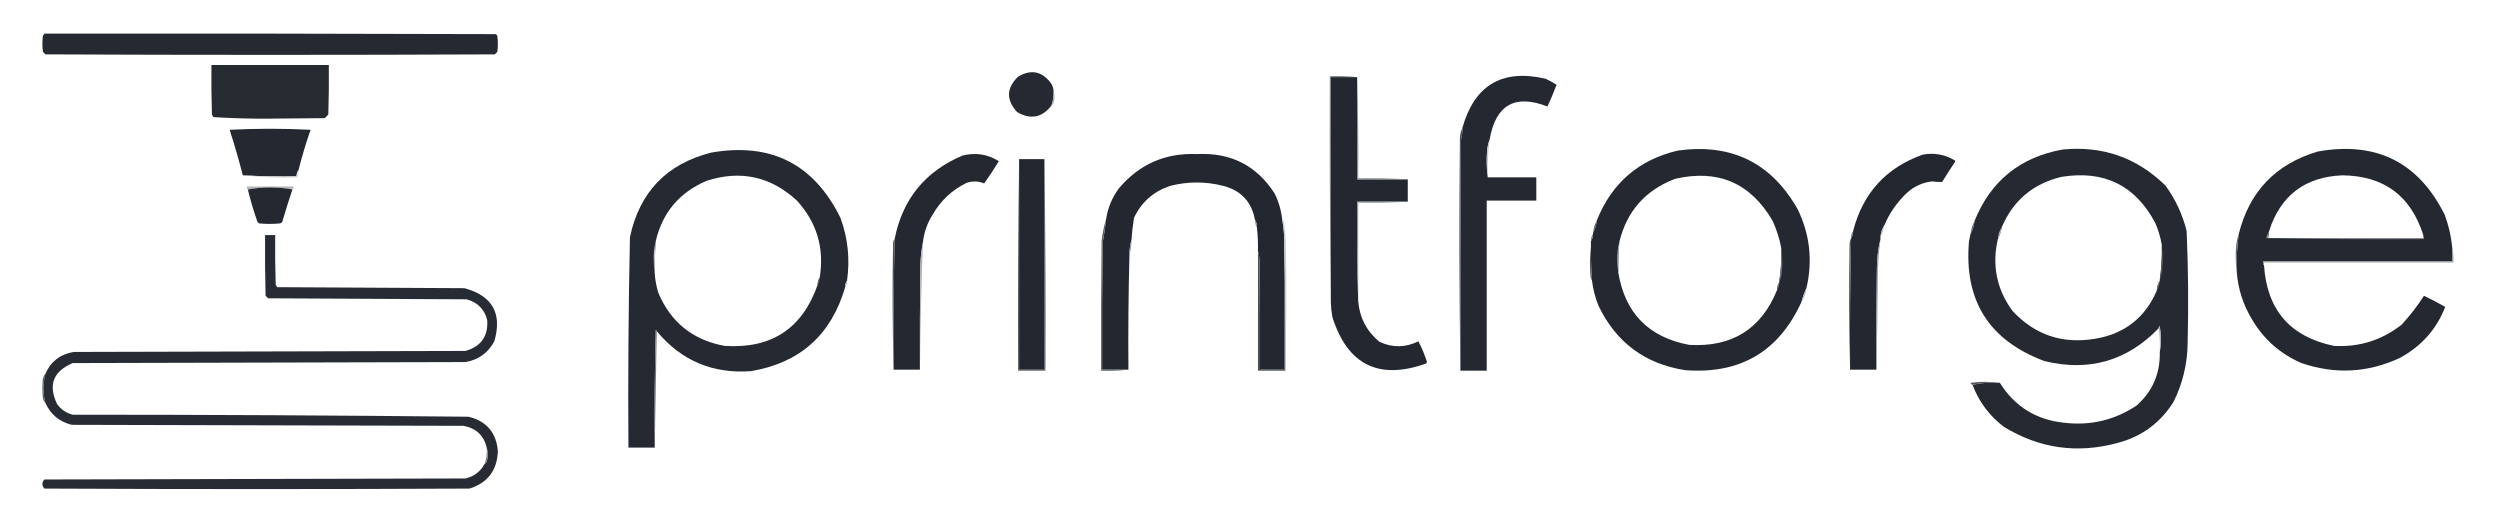
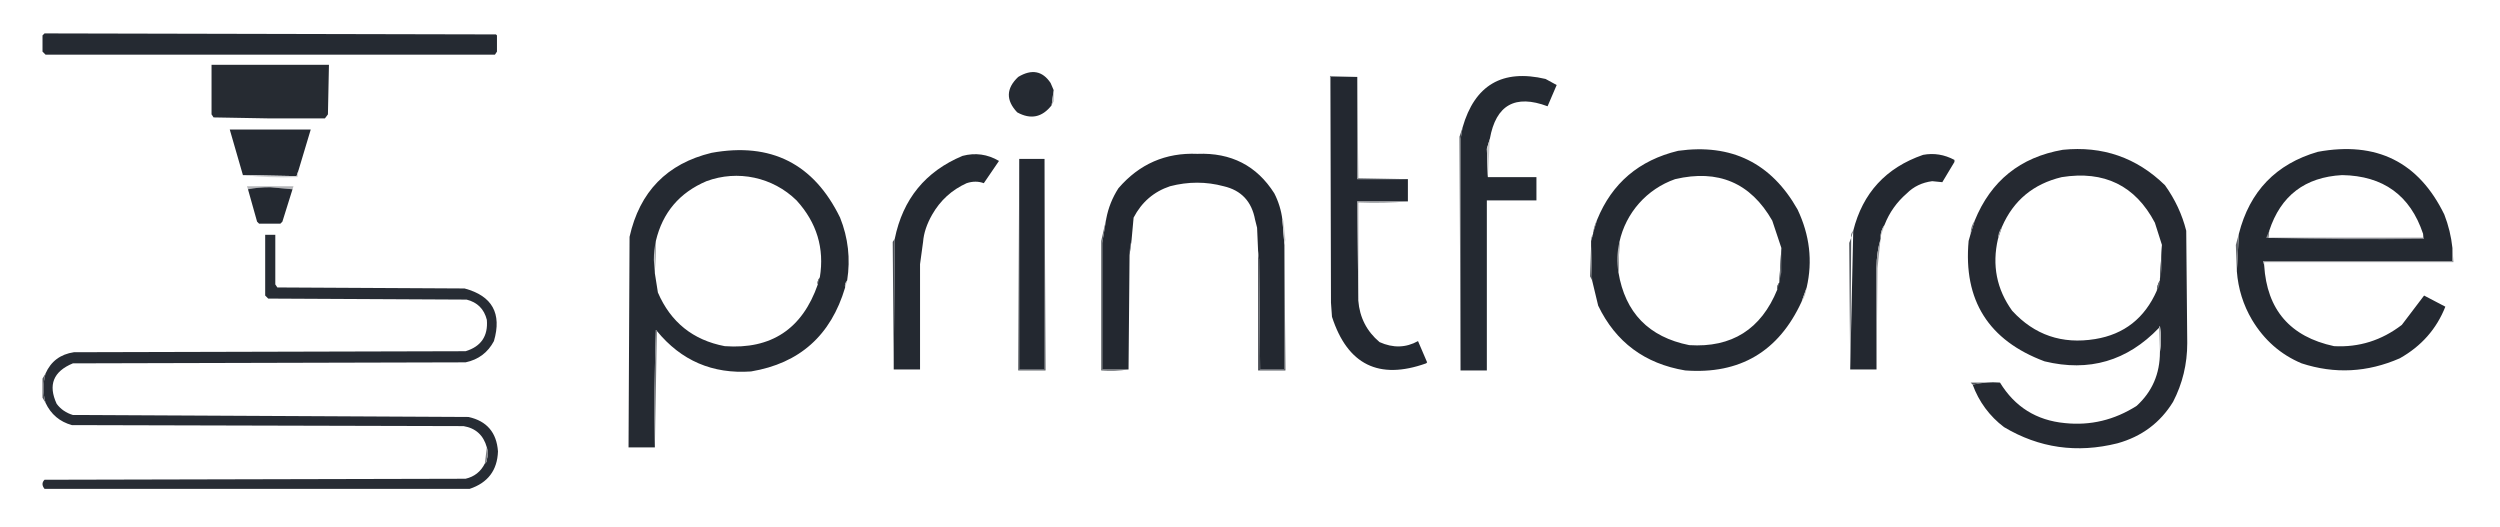
- <svg xmlns="http://www.w3.org/2000/svg" height="100%" style="fill-rule:evenodd;clip-rule:evenodd;stroke-linejoin:round;stroke-miterlimit:2;" version="1.1" viewBox="0 0 2470 520" width="100%" xml:space="preserve">
-   <g id="Artboard1" transform="matrix(0.758418,0,0,0.313143,140.206,50.2187)">
-     <rect height="1660.59" style="fill:none;" width="3256.78" x="-184.866" y="-160.37" />
-     <g transform="matrix(1.31853,0,0,3.19343,-545.639,-1435.44)">
-       <path d="M317.5,432.5C466.167,432.333 614.834,432.5 763.5,433C764,433.5 764.5,434 765,434.5C765.667,439.833 765.667,445.167 765,450.5C764.167,451.333 763.333,452.167 762.5,453C614.5,453.667 466.5,453.667 318.5,453C317.667,452.167 316.833,451.333 316,450.5C315.333,445.167 315.333,439.833 316,434.5C316.717,433.956 317.217,433.289 317.5,432.5Z" style="fill:rgb(37,42,50);" />
-     </g>
-     <g transform="matrix(1.31853,0,0,3.19343,-545.639,-1435.44)">
-       <path d="M482.5,463.5L598.5,463.5C598.667,479.837 598.5,496.17 598,512.5C596.833,513.667 595.667,514.833 594.5,516C576.5,516.167 558.5,516.333 540.5,516.5C521.746,516.655 503.079,516.155 484.5,515C483.874,514.25 483.374,513.416 483,512.5C482.5,496.17 482.333,479.837 482.5,463.5Z" style="fill:rgb(38,43,50);" />
-     </g>
-     <g transform="matrix(1.31853,0,0,3.19343,-545.639,-1435.44)">
-       <path d="M1314.5,488.5C1314.82,493.659 1314.15,498.659 1312.5,503.5C1303.19,515.581 1291.86,517.747 1278.5,510C1267.54,497.969 1267.87,486.302 1279.5,475C1292.33,467.459 1303.16,469.626 1312,481.5C1313.41,483.65 1314.24,485.984 1314.5,488.5Z" style="fill:rgb(37,42,50);" />
-     </g>
-     <g transform="matrix(1.31853,0,0,3.19343,-545.639,-1435.44)">
-       <path d="M1745.5,536.5C1744.37,539.628 1743.53,542.962 1743,546.5C1742.18,556.009 1742.34,565.343 1743.5,574.5L1791.5,574.5L1791.5,597.5L1742.5,597.5L1742.5,765.5L1716.5,765.5C1716.33,689.499 1716.5,613.499 1717,537.5C1718.16,533.582 1718.66,529.582 1718.5,525.5C1730.39,483.386 1757.72,467.219 1800.5,477C1804.33,478.746 1807.99,480.746 1811.5,483C1808.79,490.306 1805.79,497.472 1802.5,504.5C1770.58,492.073 1751.58,502.74 1745.5,536.5Z" style="fill:rgb(36,41,49);" />
-     </g>
-     <g transform="matrix(1.31853,0,0,3.19343,-545.639,-1435.44)">
-       <path d="M1614.5,475.5L1588.5,475.5L1588.5,698.5C1587.5,624.002 1587.17,549.335 1587.5,474.5C1596.68,474.173 1605.68,474.507 1614.5,475.5Z" style="fill:rgb(128,131,136);" />
-     </g>
-     <g transform="matrix(1.31853,0,0,3.19343,-545.639,-1435.44)">
-       <path d="M1614.5,475.5L1614.5,576.5L1664.5,576.5L1664.5,598.5L1614.5,598.5C1614.17,631.338 1614.5,664.004 1615.5,696.5C1616.82,712.984 1623.82,726.484 1636.5,737C1649.35,742.955 1662.18,742.788 1675,736.5C1678.39,742.992 1681.23,749.826 1683.5,757C1683.17,757.5 1682.83,758 1682.5,758.5C1635.78,775.057 1604.95,759.724 1590,712.5C1589.17,707.863 1588.67,703.196 1588.5,698.5L1588.5,475.5L1614.5,475.5Z" style="fill:rgb(35,40,48);" />
-     </g>
-     <g transform="matrix(1.31853,0,0,3.19343,-545.639,-1435.44)">
-       <path d="M1314.5,488.5C1315.64,491.976 1315.81,495.642 1315,499.5C1314.8,501.32 1313.97,502.653 1312.5,503.5C1314.15,498.659 1314.82,493.659 1314.5,488.5Z" style="fill:rgb(174,176,179);" />
-     </g>
-     <g transform="matrix(1.31853,0,0,3.19343,-545.639,-1435.44)">
-       <path d="M568.5,567.5C567.262,569.214 566.595,571.214 566.5,573.5C548.757,573.819 531.09,573.486 513.5,572.5C509.637,557.385 505.304,542.385 500.5,527.5C527.167,526.167 553.833,526.167 580.5,527.5C575.878,540.659 571.878,553.992 568.5,567.5Z" style="fill:rgb(36,41,49);" />
-     </g>
-     <g transform="matrix(1.31853,0,0,3.19343,-545.639,-1435.44)">
-       <path d="M2058.5,683.5C2056.46,687.94 2054.8,692.607 2053.5,697.5C2031.16,746.689 1992.82,769.189 1938.5,765C1898.87,758.773 1870.37,737.607 1853,701.5C1849.73,693.433 1847.57,685.1 1846.5,676.5C1845.67,665.187 1845.34,653.854 1845.5,642.5L1845.5,637.5C1846.92,635.485 1847.59,633.152 1847.5,630.5L1847.5,629.5C1849.61,625.498 1850.94,621.165 1851.5,616.5C1866.32,579.843 1892.99,557.01 1931.5,548C1984.49,540.747 2023.99,560.247 2050,606.5C2061.77,631.182 2064.6,656.848 2058.5,683.5ZM2033.5,644.5C2031.82,635.276 2028.98,626.276 2025,617.5C2003.13,579.987 1970.96,566.154 1928.5,576C1899.15,587.243 1880.82,608.076 1873.5,638.5C1872.74,648.482 1872.41,658.482 1872.5,668.5C1879.14,708.64 1902.47,732.473 1942.5,740C1984.82,742.534 2013.82,724.367 2029.5,685.5C2029.41,682.848 2030.08,680.515 2031.5,678.5L2031.5,677.5C2033.16,666.574 2033.83,655.574 2033.5,644.5Z" style="fill:rgb(36,41,49);" />
-     </g>
-     <g transform="matrix(1.31853,0,0,3.19343,-545.639,-1435.44)">
-       <path d="M2222.5,779.5C2231.1,777.529 2240.1,776.862 2249.5,777.5C2264.22,801.041 2285.55,814.207 2313.5,817C2339.35,819.954 2363.01,814.287 2384.5,800C2400.19,786.125 2407.86,768.625 2407.5,747.5C2408.82,738.991 2408.82,730.325 2407.5,721.5C2406.7,721.957 2406.37,722.624 2406.5,723.5C2375.18,755.917 2337.52,766.75 2293.5,756C2238.68,735.551 2213.84,696.051 2219,637.5C2219.44,635.134 2219.94,632.801 2220.5,630.5C2222.61,626.498 2223.94,622.165 2224.5,617.5C2240.43,578.086 2269.43,554.586 2311.5,547C2350.98,543.158 2384.81,554.991 2413,582.5C2422.95,596.078 2429.95,611.078 2434,627.5C2435.64,664.453 2435.97,701.453 2435,738.5C2434.75,758.947 2430.08,778.281 2421,796.5C2407.9,817.243 2389.4,830.743 2365.5,837C2325.75,847.687 2288.42,842.353 2253.5,821C2239.15,810.131 2228.82,796.298 2222.5,779.5ZM2409.5,641.5C2408.26,633.931 2406.09,626.598 2403,619.5C2383.28,582.392 2352.45,567.226 2310.5,574C2282.44,580.671 2262.77,597.171 2251.5,623.5C2250.74,627.767 2249.41,631.767 2247.5,635.5C2241.53,661.49 2246.36,685.157 2262,706.5C2284.08,730.193 2311.24,739.36 2343.5,734C2372.54,729.167 2392.88,713.333 2404.5,686.5C2404.72,682.838 2405.72,679.505 2407.5,676.5L2407.5,675.5C2409.13,664.236 2409.8,652.903 2409.5,641.5Z" style="fill:rgb(37,41,49);" />
-     </g>
-     <g transform="matrix(1.31853,0,0,3.19343,-545.639,-1435.44)">
-       <path d="M2696.5,644.5L2696.5,657.5L2509.5,657.5C2509.23,659.099 2509.57,660.432 2510.5,661.5C2513.37,705.535 2536.37,732.035 2579.5,741C2604.53,742.435 2626.86,735.435 2646.5,720C2654.69,711.093 2662.03,701.593 2668.5,691.5C2675.66,694.912 2682.66,698.578 2689.5,702.5C2680.95,724.57 2665.95,741.403 2644.5,753C2612.88,767.64 2580.54,769.307 2547.5,758C2526.71,749.035 2510.54,734.868 2499,715.5C2489.92,700.759 2484.75,684.759 2483.5,667.5C2483.2,655.097 2483.86,642.764 2485.5,630.5C2495.97,588.53 2521.97,561.364 2563.5,549C2621.23,538.617 2663.07,559.45 2689,611.5C2692.97,622.191 2695.47,633.191 2696.5,644.5ZM2667.5,630.5C2655.02,592.31 2628.52,572.977 2588,572.5C2551,574.008 2526.83,592.342 2515.5,627.5C2515.33,629.861 2514.99,632.194 2514.5,634.5L2667.5,634.5L2667.5,630.5Z" style="fill:rgb(36,41,49);" />
-     </g>
-     <g transform="matrix(1.31853,0,0,3.19343,-545.639,-1435.44)">
-       <path d="M1110.5,676.5C1109.08,678.515 1108.41,680.848 1108.5,683.5C1094.69,730.402 1063.69,757.902 1015.5,766C977.608,768.712 946.608,755.546 922.5,726.5C922.44,725.957 922.107,725.624 921.5,725.5C920.5,764.161 920.167,802.828 920.5,841.5L894.5,841.5C894.027,772.142 894.527,702.809 896,633.5C905.541,588.959 932.374,561.126 976.5,550C1035.27,539.802 1077.77,561.302 1104,614.5C1111.34,634.591 1113.51,655.258 1110.5,676.5ZM1083.5,673.5C1088.2,644.456 1080.7,619.123 1061,597.5C1035.05,573.55 1005.21,567.05 971.5,578C944.791,589.531 928.124,609.365 921.5,637.5C920.723,648.148 920.39,658.815 920.5,669.5C920.958,675.957 922.125,682.291 924,688.5C936.39,717.779 958.223,735.279 989.5,741C1035.71,744.084 1066.38,723.917 1081.5,680.5C1081.41,677.848 1082.08,675.515 1083.5,673.5Z" style="fill:rgb(37,42,50);" />
-     </g>
-     <g transform="matrix(1.31853,0,0,3.19343,-545.639,-1435.44)">
-       <path d="M1718.5,525.5C1718.66,529.582 1718.16,533.582 1717,537.5C1716.5,613.499 1716.33,689.499 1716.5,765.5C1715.33,688.668 1715.17,611.668 1716,534.5C1716.41,531.258 1717.24,528.258 1718.5,525.5Z" style="fill:rgb(74,78,85);" />
-     </g>
-     <g transform="matrix(1.31853,0,0,3.19343,-545.639,-1435.44)">
-       <path d="M1185.5,638.5C1184.06,645.617 1183.22,652.951 1183,660.5C1182.5,695.165 1182.33,729.832 1182.5,764.5L1156.5,764.5C1156.19,721.476 1156.52,678.476 1157.5,635.5C1165.27,596.109 1187.6,568.609 1224.5,553C1237.33,549.715 1249.33,551.548 1260.5,558.5C1255.9,566.034 1251.07,573.368 1246,580.5C1240.22,578.131 1234.39,577.964 1228.5,580C1214.13,587.035 1202.96,597.535 1195,611.5C1189.74,619.782 1186.57,628.782 1185.5,638.5Z" style="fill:rgb(36,41,49);" />
-     </g>
-     <g transform="matrix(1.31853,0,0,3.19343,-545.639,-1435.44)">
-       <path d="M1540.5,616.5C1541.97,624.76 1542.64,633.094 1542.5,641.5L1542.5,764.5L1518.5,764.5C1518.67,728.165 1518.5,691.832 1518,655.5C1517.82,652.635 1517.32,649.969 1516.5,647.5C1516.65,639.804 1516.31,632.138 1515.5,624.5C1515.71,621.505 1515.04,618.838 1513.5,616.5C1510.25,598.75 1499.92,587.583 1482.5,583C1464.8,578.437 1447.13,578.437 1429.5,583C1413.13,588.569 1401.3,599.069 1394,614.5C1392.84,621.794 1392,629.127 1391.5,636.5C1390.11,641.269 1389.44,646.269 1389.5,651.5C1388.52,689.136 1388.19,726.803 1388.5,764.5L1362.5,764.5C1362.33,722.832 1362.5,681.165 1363,639.5C1364.5,631.529 1365.66,623.529 1366.5,615.5C1368.23,604.483 1372.39,594.483 1379,585.5C1399.15,561.497 1424.98,550.163 1456.5,551.5C1489.74,549.867 1515.24,562.867 1533,590.5C1537.02,598.721 1539.52,607.388 1540.5,616.5Z" style="fill:rgb(35,40,48);" />
-     </g>
-     <g transform="matrix(1.31853,0,0,3.19343,-545.639,-1435.44)">
-       <path d="M2135.5,621.5C2133.19,625.085 2131.86,629.085 2131.5,633.5L2131.5,635.5C2129.25,644.556 2128.09,653.89 2128,663.5C2127.5,697.165 2127.33,730.832 2127.5,764.5L2101.5,764.5C2101.21,721.153 2101.54,677.82 2102.5,634.5C2103.92,632.485 2104.59,630.152 2104.5,627.5C2114.14,590.03 2137.14,564.863 2173.5,552C2184.56,550.016 2194.9,551.85 2204.5,557.5C2205.52,558.002 2205.69,558.668 2205,559.5C2200.71,565.915 2196.54,572.415 2192.5,579C2189.18,579.175 2185.85,579.008 2182.5,578.5C2172.92,579.625 2164.58,583.458 2157.5,590C2147.97,599.017 2140.64,609.517 2135.5,621.5Z" style="fill:rgb(35,40,48);" />
-     </g>
-     <g transform="matrix(1.31853,0,0,3.19343,-545.639,-1435.44)">
-       <path d="M1745.5,536.5C1743.85,549.098 1743.18,561.764 1743.5,574.5C1742.34,565.343 1742.18,556.009 1743,546.5C1743.53,542.962 1744.37,539.628 1745.5,536.5Z" style="fill:rgb(200,201,203);" />
-     </g>
-     <g transform="matrix(1.31853,0,0,3.19343,-545.639,-1435.44)">
-       <path d="M1280.5,556.5L1280.5,764.5L1305.5,764.5L1305.5,556.5C1306.5,625.998 1306.83,695.665 1306.5,765.5L1279.5,765.5C1279.17,695.665 1279.5,625.998 1280.5,556.5Z" style="fill:rgb(85,90,95);" />
-     </g>
-     <g transform="matrix(1.31853,0,0,3.19343,-545.639,-1435.44)">
-       <rect height="208" style="fill:rgb(35,40,48);" width="25" x="1280.5" y="556.5" />
-     </g>
-     <g transform="matrix(1.31853,0,0,3.19343,-545.639,-1435.44)">
-       <path d="M568.5,567.5C568.326,569.861 567.993,572.194 567.5,574.5C549.136,575.153 531.136,574.487 513.5,572.5C531.09,573.486 548.757,573.819 566.5,573.5C566.595,571.214 567.262,569.214 568.5,567.5Z" style="fill:rgb(208,209,211);" />
-     </g>
-     <g transform="matrix(1.31853,0,0,3.19343,-545.639,-1435.44)">
-       <path d="M1614.5,475.5C1615.5,508.662 1615.83,541.996 1615.5,575.5C1632.01,575.17 1648.34,575.504 1664.5,576.5L1614.5,576.5L1614.5,475.5Z" style="fill:rgb(128,131,135);" />
-     </g>
-     <g transform="matrix(1.31853,0,0,3.19343,-545.639,-1435.44)">
-       <path d="M562.5,586.5C555.532,585.169 548.198,584.503 540.5,584.5C532.802,584.503 525.468,585.169 518.5,586.5C517.596,585.791 517.263,584.791 517.5,583.5L563.5,583.5C563.737,584.791 563.404,585.791 562.5,586.5Z" style="fill:rgb(180,181,184);" />
-     </g>
-     <g transform="matrix(1.31853,0,0,3.19343,-545.639,-1435.44)">
-       <path d="M562.5,586.5C559.003,596.998 555.67,607.665 552.5,618.5C551.975,619.192 551.308,619.692 550.5,620C543.5,620.667 536.5,620.667 529.5,620C529,619.5 528.5,619 528,618.5C524.266,607.989 521.099,597.323 518.5,586.5C525.468,585.169 532.802,584.503 540.5,584.5C548.198,584.503 555.532,585.169 562.5,586.5Z" style="fill:rgb(36,41,49);" />
-     </g>
-     <g transform="matrix(1.31853,0,0,3.19343,-545.639,-1435.44)">
-       <path d="M1664.5,598.5C1648.34,599.496 1632.01,599.83 1615.5,599.5L1615.5,696.5C1614.5,664.004 1614.17,631.338 1614.5,598.5L1664.5,598.5Z" style="fill:rgb(141,144,148);" />
-     </g>
-     <g transform="matrix(1.31853,0,0,3.19343,-545.639,-1435.44)">
-       <path d="M1851.5,616.5C1850.94,621.165 1849.61,625.498 1847.5,629.5C1848.06,624.835 1849.39,620.502 1851.5,616.5Z" style="fill:rgb(89,93,99);" />
-     </g>
-     <g transform="matrix(1.31853,0,0,3.19343,-545.639,-1435.44)">
-       <path d="M2224.5,617.5C2223.94,622.165 2222.61,626.498 2220.5,630.5C2221.06,625.835 2222.39,621.502 2224.5,617.5Z" style="fill:rgb(103,106,112);" />
-     </g>
-     <g transform="matrix(1.31853,0,0,3.19343,-545.639,-1435.44)">
-       <path d="M1513.5,616.5C1515.04,618.838 1515.71,621.505 1515.5,624.5C1514.23,622.095 1513.57,619.428 1513.5,616.5Z" style="fill:rgb(140,143,147);" />
-     </g>
-     <g transform="matrix(1.31853,0,0,3.19343,-545.639,-1435.44)">
-       <path d="M2135.5,621.5C2134.74,625.767 2133.41,629.767 2131.5,633.5C2131.86,629.085 2133.19,625.085 2135.5,621.5Z" style="fill:rgb(183,185,188);" />
-     </g>
-     <g transform="matrix(1.31853,0,0,3.19343,-545.639,-1435.44)">
-       <path d="M2251.5,623.5C2250.74,627.767 2249.41,631.767 2247.5,635.5C2247.86,631.085 2249.19,627.085 2251.5,623.5Z" style="fill:rgb(191,192,195);" />
-     </g>
-     <g transform="matrix(1.31853,0,0,3.19343,-545.639,-1435.44)">
-       <path d="M752.5,857.5C753.966,856.653 754.8,855.32 755,853.5C755.812,849.311 755.645,845.311 754.5,841.5C751.554,829.39 743.887,822.223 731.5,820C602.5,819.667 473.5,819.333 344.5,819C332.32,815.979 323.653,808.812 318.5,797.5C315.871,787.801 315.871,778.134 318.5,768.5C323.884,756.296 333.217,749.13 346.5,747C475.5,746.667 604.5,746.333 733.5,746C748.88,741.62 756.047,731.454 755,715.5C752.158,704.658 745.325,697.825 734.5,695C669.167,694.667 603.833,694.333 538.5,694C537.667,693.167 536.833,692.333 536,691.5C535.5,671.503 535.333,651.503 535.5,631.5L545.5,631.5C545.333,647.837 545.5,664.17 546,680.5C546.374,681.416 546.874,682.25 547.5,683C609.167,683.333 670.833,683.667 732.5,684C760.176,691.521 770.009,709.021 762,736.5C755.89,747.93 746.39,754.763 733.5,757C604.167,757.333 474.833,757.667 345.5,758C326.192,766.113 321.025,779.613 330,798.5C333.903,803.868 339.07,807.368 345.5,809C475.863,809.01 606.196,809.677 736.5,811C754.348,815.366 764.015,826.7 765.5,845C764.804,864.012 755.47,876.345 737.5,882C597.5,882.667 457.5,882.667 317.5,882C314.833,879 314.833,876 317.5,873C456.167,872.667 594.833,872.333 733.5,872C742.007,869.991 748.34,865.157 752.5,857.5Z" style="fill:rgb(39,44,52);" />
-     </g>
-     <g transform="matrix(1.31853,0,0,3.19343,-545.639,-1435.44)">
-       <path d="M2104.5,627.5C2104.59,630.152 2103.92,632.485 2102.5,634.5C2102.41,631.848 2103.08,629.515 2104.5,627.5Z" style="fill:rgb(113,116,121);" />
-     </g>
-     <g transform="matrix(1.31853,0,0,3.19343,-545.639,-1435.44)">
-       <path d="M2515.5,627.5C2515.33,629.861 2514.99,632.194 2514.5,634.5L2667.5,634.5L2667.5,630.5C2668.45,631.919 2668.78,633.585 2668.5,635.5C2616.5,635.833 2564.5,635.5 2512.5,634.5C2513.33,631.984 2514.33,629.65 2515.5,627.5Z" style="fill:rgb(142,144,149);" />
-     </g>
-     <g transform="matrix(1.31853,0,0,3.19343,-545.639,-1435.44)">
-       <path d="M1847.5,630.5C1847.59,633.152 1846.92,635.485 1845.5,637.5C1845.41,634.848 1846.08,632.515 1847.5,630.5Z" style="fill:rgb(113,116,122);" />
-     </g>
-     <g transform="matrix(1.31853,0,0,3.19343,-545.639,-1435.44)">
-       <path d="M1157.5,635.5C1156.52,678.476 1156.19,721.476 1156.5,764.5C1155.34,722.669 1155.17,680.669 1156,638.5C1156.23,637.263 1156.73,636.263 1157.5,635.5Z" style="fill:rgb(74,78,85);" />
-     </g>
-     <g transform="matrix(1.31853,0,0,3.19343,-545.639,-1435.44)">
-       <path d="M2102.5,634.5C2101.54,677.82 2101.21,721.153 2101.5,764.5C2100.34,723.002 2100.17,681.335 2101,639.5C2101.2,637.618 2101.7,635.952 2102.5,634.5Z" style="fill:rgb(84,88,94);" />
-     </g>
-     <g transform="matrix(1.31853,0,0,3.19343,-545.639,-1435.44)">
-       <path d="M1391.5,636.5C1391.56,641.731 1390.89,646.731 1389.5,651.5C1389.44,646.269 1390.11,641.269 1391.5,636.5Z" style="fill:rgb(150,153,157);" />
-     </g>
-     <g transform="matrix(1.31853,0,0,3.19343,-545.639,-1435.44)">
-       <path d="M2409.5,641.5C2410.66,649.323 2410.82,657.323 2410,665.5C2409.85,669.133 2409.02,672.466 2407.5,675.5C2409.13,664.236 2409.8,652.903 2409.5,641.5Z" style="fill:rgb(84,88,94);" />
-     </g>
-     <g transform="matrix(1.31853,0,0,3.19343,-545.639,-1435.44)">
-       <path d="M2485.5,630.5C2483.86,642.764 2483.2,655.097 2483.5,667.5C2482.34,659.01 2482.18,650.343 2483,641.5C2483.42,637.608 2484.25,633.942 2485.5,630.5Z" style="fill:rgb(101,104,110);" />
-     </g>
-     <g transform="matrix(1.31853,0,0,3.19343,-545.639,-1435.44)">
-       <path d="M1542.5,641.5C1543.5,682.663 1543.83,723.997 1543.5,765.5L1516.5,765.5L1516.5,647.5C1517.32,649.969 1517.82,652.635 1518,655.5C1518.5,691.832 1518.67,728.165 1518.5,764.5L1542.5,764.5L1542.5,641.5Z" style="fill:rgb(73,77,84);" />
-     </g>
-     <g transform="matrix(1.31853,0,0,3.19343,-545.639,-1435.44)">
-       <path d="M2033.5,644.5C2034.66,652.323 2034.82,660.323 2034,668.5C2033.8,671.797 2032.96,674.797 2031.5,677.5C2033.16,666.574 2033.83,655.574 2033.5,644.5Z" style="fill:rgb(112,115,120);" />
-     </g>
-     <g transform="matrix(1.31853,0,0,3.19343,-545.639,-1435.44)">
-       <path d="M1540.5,616.5C1541.12,616.611 1541.62,616.944 1542,617.5C1542.94,623.803 1543.61,630.137 1544,636.5C1544.83,679.669 1544.66,722.669 1543.5,765.5C1543.83,723.997 1543.5,682.663 1542.5,641.5C1542.64,633.094 1541.97,624.76 1540.5,616.5Z" style="fill:rgb(203,204,206);" />
-     </g>
-     <g transform="matrix(1.31853,0,0,3.19343,-545.639,-1435.44)">
-       <path d="M2696.5,644.5C2697.49,648.97 2697.82,653.637 2697.5,658.5L2510.5,658.5L2510.5,661.5C2509.57,660.432 2509.23,659.099 2509.5,657.5L2696.5,657.5L2696.5,644.5Z" style="fill:rgb(142,144,148);" />
-     </g>
-     <g transform="matrix(1.31853,0,0,3.19343,-545.639,-1435.44)">
-       <path d="M1873.5,638.5C1872.74,648.482 1872.41,658.482 1872.5,668.5C1871.83,664.514 1871.5,660.347 1871.5,656C1871.3,649.917 1871.97,644.084 1873.5,638.5Z" style="fill:rgb(179,181,184);" />
-     </g>
-     <g transform="matrix(1.31853,0,0,3.19343,-545.639,-1435.44)">
-       <path d="M921.5,637.5C920.723,648.148 920.39,658.815 920.5,669.5C919.834,665.18 919.501,660.68 919.5,656C919.289,649.586 919.955,643.419 921.5,637.5Z" style="fill:rgb(197,199,201);" />
-     </g>
-     <g transform="matrix(1.31853,0,0,3.19343,-545.639,-1435.44)">
-       <path d="M1185.5,638.5C1183.99,680.635 1182.99,722.635 1182.5,764.5C1182.33,729.832 1182.5,695.165 1183,660.5C1183.22,652.951 1184.06,645.617 1185.5,638.5Z" style="fill:rgb(178,180,183);" />
-     </g>
-     <g transform="matrix(1.31853,0,0,3.19343,-545.639,-1435.44)">
-       <path d="M1845.5,642.5C1845.34,653.854 1845.67,665.187 1846.5,676.5C1845.71,675.391 1845.21,674.058 1845,672.5C1844.18,662.325 1844.34,652.325 1845.5,642.5Z" style="fill:rgb(84,88,94);" />
-     </g>
-     <g transform="matrix(1.31853,0,0,3.19343,-545.639,-1435.44)">
-       <path d="M1083.5,673.5C1083.59,676.152 1082.92,678.485 1081.5,680.5C1081.41,677.848 1082.08,675.515 1083.5,673.5Z" style="fill:rgb(109,112,117);" />
-     </g>
-     <g transform="matrix(1.31853,0,0,3.19343,-545.639,-1435.44)">
-       <path d="M2407.5,676.5C2407.28,680.162 2406.28,683.495 2404.5,686.5C2404.72,682.838 2405.72,679.505 2407.5,676.5Z" style="fill:rgb(106,110,115);" />
-     </g>
-     <g transform="matrix(1.31853,0,0,3.19343,-545.639,-1435.44)">
-       <path d="M2031.5,678.5C2031.59,681.152 2030.92,683.485 2029.5,685.5C2029.41,682.848 2030.08,680.515 2031.5,678.5Z" style="fill:rgb(112,115,120);" />
-     </g>
-     <g transform="matrix(1.31853,0,0,3.19343,-545.639,-1435.44)">
-       <path d="M1110.5,676.5C1110.59,679.152 1109.92,681.485 1108.5,683.5C1108.41,680.848 1109.08,678.515 1110.5,676.5Z" style="fill:rgb(171,173,176);" />
-     </g>
-     <g transform="matrix(1.31853,0,0,3.19343,-545.639,-1435.44)">
-       <path d="M1366.5,615.5C1365.66,623.529 1364.5,631.529 1363,639.5C1362.5,681.165 1362.33,722.832 1362.5,764.5L1388.5,764.5C1379.68,765.493 1370.68,765.827 1361.5,765.5C1361.33,722.832 1361.5,680.165 1362,637.5C1362.82,629.893 1364.32,622.56 1366.5,615.5Z" style="fill:rgb(91,95,101);" />
-     </g>
-     <g transform="matrix(1.31853,0,0,3.19343,-545.639,-1435.44)">
-       <path d="M2058.5,683.5C2057.99,688.703 2056.32,693.37 2053.5,697.5C2054.8,692.607 2056.46,687.94 2058.5,683.5Z" style="fill:rgb(179,180,183);" />
-     </g>
-     <g transform="matrix(1.31853,0,0,3.19343,-545.639,-1435.44)">
-       <path d="M2131.5,635.5C2130.29,645.123 2129.46,654.79 2129,664.5C2128.83,698.003 2128.33,731.336 2127.5,764.5C2127.33,730.832 2127.5,697.165 2128,663.5C2128.09,653.89 2129.25,644.556 2131.5,635.5Z" style="fill:rgb(155,157,161);" />
-     </g>
-     <g transform="matrix(1.31853,0,0,3.19343,-545.639,-1435.44)">
-       <path d="M2407.5,747.5C2407.83,739.316 2407.49,731.316 2406.5,723.5C2406.37,722.624 2406.7,721.957 2407.5,721.5C2408.82,730.325 2408.82,738.991 2407.5,747.5Z" style="fill:rgb(175,177,180);" />
-     </g>
-     <g transform="matrix(1.31853,0,0,3.19343,-545.639,-1435.44)">
-       <path d="M922.5,726.5C921.833,764.833 921.167,803.167 920.5,841.5C920.167,802.828 920.5,764.161 921.5,725.5C922.107,725.624 922.44,725.957 922.5,726.5Z" style="fill:rgb(117,120,125);" />
-     </g>
-     <g transform="matrix(1.31853,0,0,3.19343,-545.639,-1435.44)">
-       <path d="M2249.5,777.5C2240.1,776.862 2231.1,777.529 2222.5,779.5C2221.52,779.189 2220.86,778.522 2220.5,777.5C2230.33,776.177 2239.99,776.177 2249.5,777.5Z" style="fill:rgb(83,87,93);" />
-     </g>
-     <g transform="matrix(1.31853,0,0,3.19343,-545.639,-1435.44)">
-       <path d="M318.5,768.5C315.871,778.134 315.871,787.801 318.5,797.5C317.207,796.158 316.374,794.491 316,792.5C315.333,786.167 315.333,779.833 316,773.5C316.374,771.509 317.207,769.842 318.5,768.5Z" style="fill:rgb(84,87,94);" />
-     </g>
-     <g transform="matrix(1.31853,0,0,3.19343,-545.639,-1435.44)">
-       <path d="M754.5,841.5C755.645,845.311 755.812,849.311 755,853.5C754.8,855.32 753.966,856.653 752.5,857.5C754.184,852.324 754.85,846.991 754.5,841.5Z" style="fill:rgb(123,126,131);" />
-     </g>
-   </g>
+ <svg xmlns="http://www.w3.org/2000/svg" xml:space="preserve" fill-rule="evenodd" stroke-linejoin="round" stroke-miterlimit="2" clip-rule="evenodd" viewBox="0 0 2470 520">
+   <path fill="none" d="M0 0h2470v520H0z" />
+   <path fill="#252a32" d="m44 33 446 1 1 1v16l-2 3H45l-3-3V35z" />
+   <path fill="#262b32" d="M209 64h116l-1 49-3 4h-54l-56-1-2-3z" />
+   <path fill="#252a32" d="m1041 89-2 15q-14 18-34 7-17-18 1-35 20-12 32 6z" />
+   <path fill="#242931" d="m1472 137-3 10 1 28h48v23h-49v168h-26V138l2-12q18-63 82-48l11 6-9 21q-48-18-57 32" />
+   <path fill="#808388" d="M1341 76h-26v223l-1-224z" />
+   <path fill="#232830" d="M1341 76v101h50v22h-50l1 98q2 25 21 41 20 9 38-1l9 21-1 1q-70 25-93-46l-1-14V76z" />
+   <path fill="#aeb0b3" d="M1041 89v11l-2 4z" />
+   <path fill="#242931" d="m295 168-2 6-53-1-13-45h80zm1490 116-5 14q-34 74-115 68-60-10-86-64l-6-25-1-34v-5l2-7v-1l4-13q22-54 80-68 79-11 118 58 18 38 9 77m-25-39-9-27q-32-56-96-41a85 85 0 0 0-55 62l-1 30q10 60 70 72 63 4 87-55-1-3 2-7v-1z" />
+   <path fill="#252931" d="M1949 380q13-3 27-2 22 36 64 40 38 4 71-17 23-21 23-53 2-13 0-26l-1 2q-47 49-113 33-83-31-75-119l2-7 4-13q24-59 87-70 59-6 101 35 15 21 21 45l1 111q0 31-14 58-19 31-55 41-60 15-112-16a91 91 0 0 1-31-42m187-138-7-22q-29-55-92-45-42 10-59 49l-4 12q-9 39 14 71 33 36 82 28 43-7 61-48 0-5 3-10v-1z" />
+   <path fill="#242931" d="M2423 245v13h-187l1 4q4 66 69 80 37 2 67-21l22-29 21 11q-13 33-45 51-48 21-97 5-31-13-49-43-13-22-15-48l2-37q16-63 78-81 87-16 125 62a128 128 0 0 1 8 33m-29-14q-19-57-80-58-55 3-72 55l-1 7h153z" />
+   <path fill="#252a32" d="M837 277q-3 4-2 7-21 71-93 83-57 4-93-40l-1-1q-2 58-1 116h-26l1-208q15-67 81-83 88-16 127 64 12 30 7 62m-27-3q7-43-23-76a85 85 0 0 0-89-19q-40 17-50 59l-1 32 3 19q19 44 66 53 69 5 92-61-1-3 2-7" />
+   <path fill="#4a4e55" d="m1445 126-2 12v228l-1-231z" />
+   <path fill="#242931" d="m912 239-3 22v104h-26l1-129q12-59 67-82 19-5 36 5l-15 22q-8-3-17 0-22 10-34 31-8 14-9 27" />
+   <path fill="#232830" d="m1267 217 2 25v123h-24l-1-109-1-8-1-23-2-8q-5-27-31-33-26-7-53 0-24 8-36 31l-2 22-2 15-1 113h-26V240l4-24q3-16 12-30 31-36 78-34 50-2 76 39a78 78 0 0 1 8 26m595 5q-4 6-4 12v2q-4 14-4 28v101h-26l3-137q14-56 69-75 16-3 31 5v2l-12 20-10-1q-15 2-25 12-15 13-22 31" />
+   <path fill="#c8c9cb" d="m1472 137-2 38-1-28z" />
+   <path fill="#555a5f" d="M1007 157v208h25V157l1 209h-27z" />
+   <path fill="#232830" d="M1007 157h25v208h-25z" />
+   <path fill="#d0d1d3" d="m295 168-1 7q-28 1-54-2l53 1z" />
+   <path fill="#808387" d="m1341 76 1 100 49 1h-50z" />
+   <path fill="#b4b5b8" d="m289 187-22-2q-12 0-22 2l-1-3h46z" />
+   <path fill="#242931" d="m289 187-10 32-2 2h-21l-2-2-9-32q10-2 22-2z" />
+   <path fill="#8d9094" d="M1391 199q-24 2-49 1v97l-1-98z" />
+   <path fill="#595d63" d="m1578 217-4 13q1-7 4-13" />
+   <path fill="#676a70" d="m1951 218-4 13q0-7 4-13" />
+   <path fill="#8c8f93" d="m1240 217 2 8z" />
+   <path fill="#b7b9bc" d="m1862 222-4 12q0-6 4-12" />
+   <path fill="#bfc0c3" d="m1978 224-4 12q0-6 4-12" />
+   <path fill="#272c34" d="M479 458q2-1 2-4 2-6 0-12-5-18-23-21l-387-1q-18-5-26-22-4-14 0-29 8-18 28-21l387-1q23-7 21-31-4-16-20-20l-196-1-3-3v-60h10v49l2 3 185 1q41 11 29 52-9 17-28 21l-388 1q-29 12-16 40 6 8 16 11l391 2q27 6 29 34-1 28-28 37H44q-4-5 0-9l416-1q13-3 19-15" />
+   <path fill="#717479" d="m1831 228-2 7q-1-4 2-7" />
+   <path fill="#8e9095" d="m2242 228-1 7h153v-4l1 5q-78 1-156-1z" />
+   <path fill="#71747a" d="m1574 231-2 7q0-4 2-7" />
+   <path fill="#4a4e55" d="m884 236-1 129-1-126z" />
+   <path fill="#54585e" d="m1829 235-1 130-1-125z" />
+   <path fill="#96999d" d="m1118 237-2 15q0-8 2-15" />
+   <path fill="#54585e" d="M2136 242v24l-2 10z" />
+   <path fill="#65686e" d="m2212 231-2 37-1-26z" />
+   <path fill="#494d54" d="m1269 242 1 124h-27V248l1 8 1 109h24z" />
+   <path fill="#707378" d="M1760 245v24l-2 9z" />
+   <path fill="#cbccce" d="m1267 217 1 1 2 19-1 5z" />
+   <path fill="#8e9094" d="m2423 245 1 14h-187v3l-1-4h187z" />
+   <path fill="#b3b5b8" d="m1600 239-1 30a75 75 0 0 1 1-30" />
+   <path fill="#c5c7c9" d="m648 238-1 32-1-13q0-10 2-19" />
+   <path fill="#b2b4b7" d="m912 239-3 126z" />
+   <path fill="#54585e" d="m1572 243 1 34-2-4z" />
+   <path fill="#6d7075" d="m810 274-2 7q-1-3 2-7" />
+   <path fill="#6a6e73" d="M2134 277q0 6-3 10 0-5 3-10" />
+   <path fill="#707378" d="m1758 279-2 7q-1-3 2-7" />
+   <path fill="#abadb0" d="m837 277-2 7q-1-3 2-7" />
+   <path fill="#5b5f65" d="m1093 216-4 24v125h26q-13 2-27 1V238z" />
+   <path fill="#b3b4b7" d="M1785 284q-1 8-5 14z" />
+   <path fill="#9b9da1" d="m1858 236-3 29-1 100V264q0-14 4-28" />
+   <path fill="#afb1b4" d="m2134 348-1-24 1-2q2 13 0 26" />
+   <path fill="#75787d" d="m649 327-2 115q-1-58 1-116z" />
+   <path fill="#53575d" d="M1976 378q-14-1-27 2l-2-2z" />
+   <path fill="#54575e" d="M45 369q-4 15 0 29l-3-5v-19z" />
+   <path fill="#7b7e83" d="M481 442q2 6 0 12 0 3-2 4z" />
</svg>
